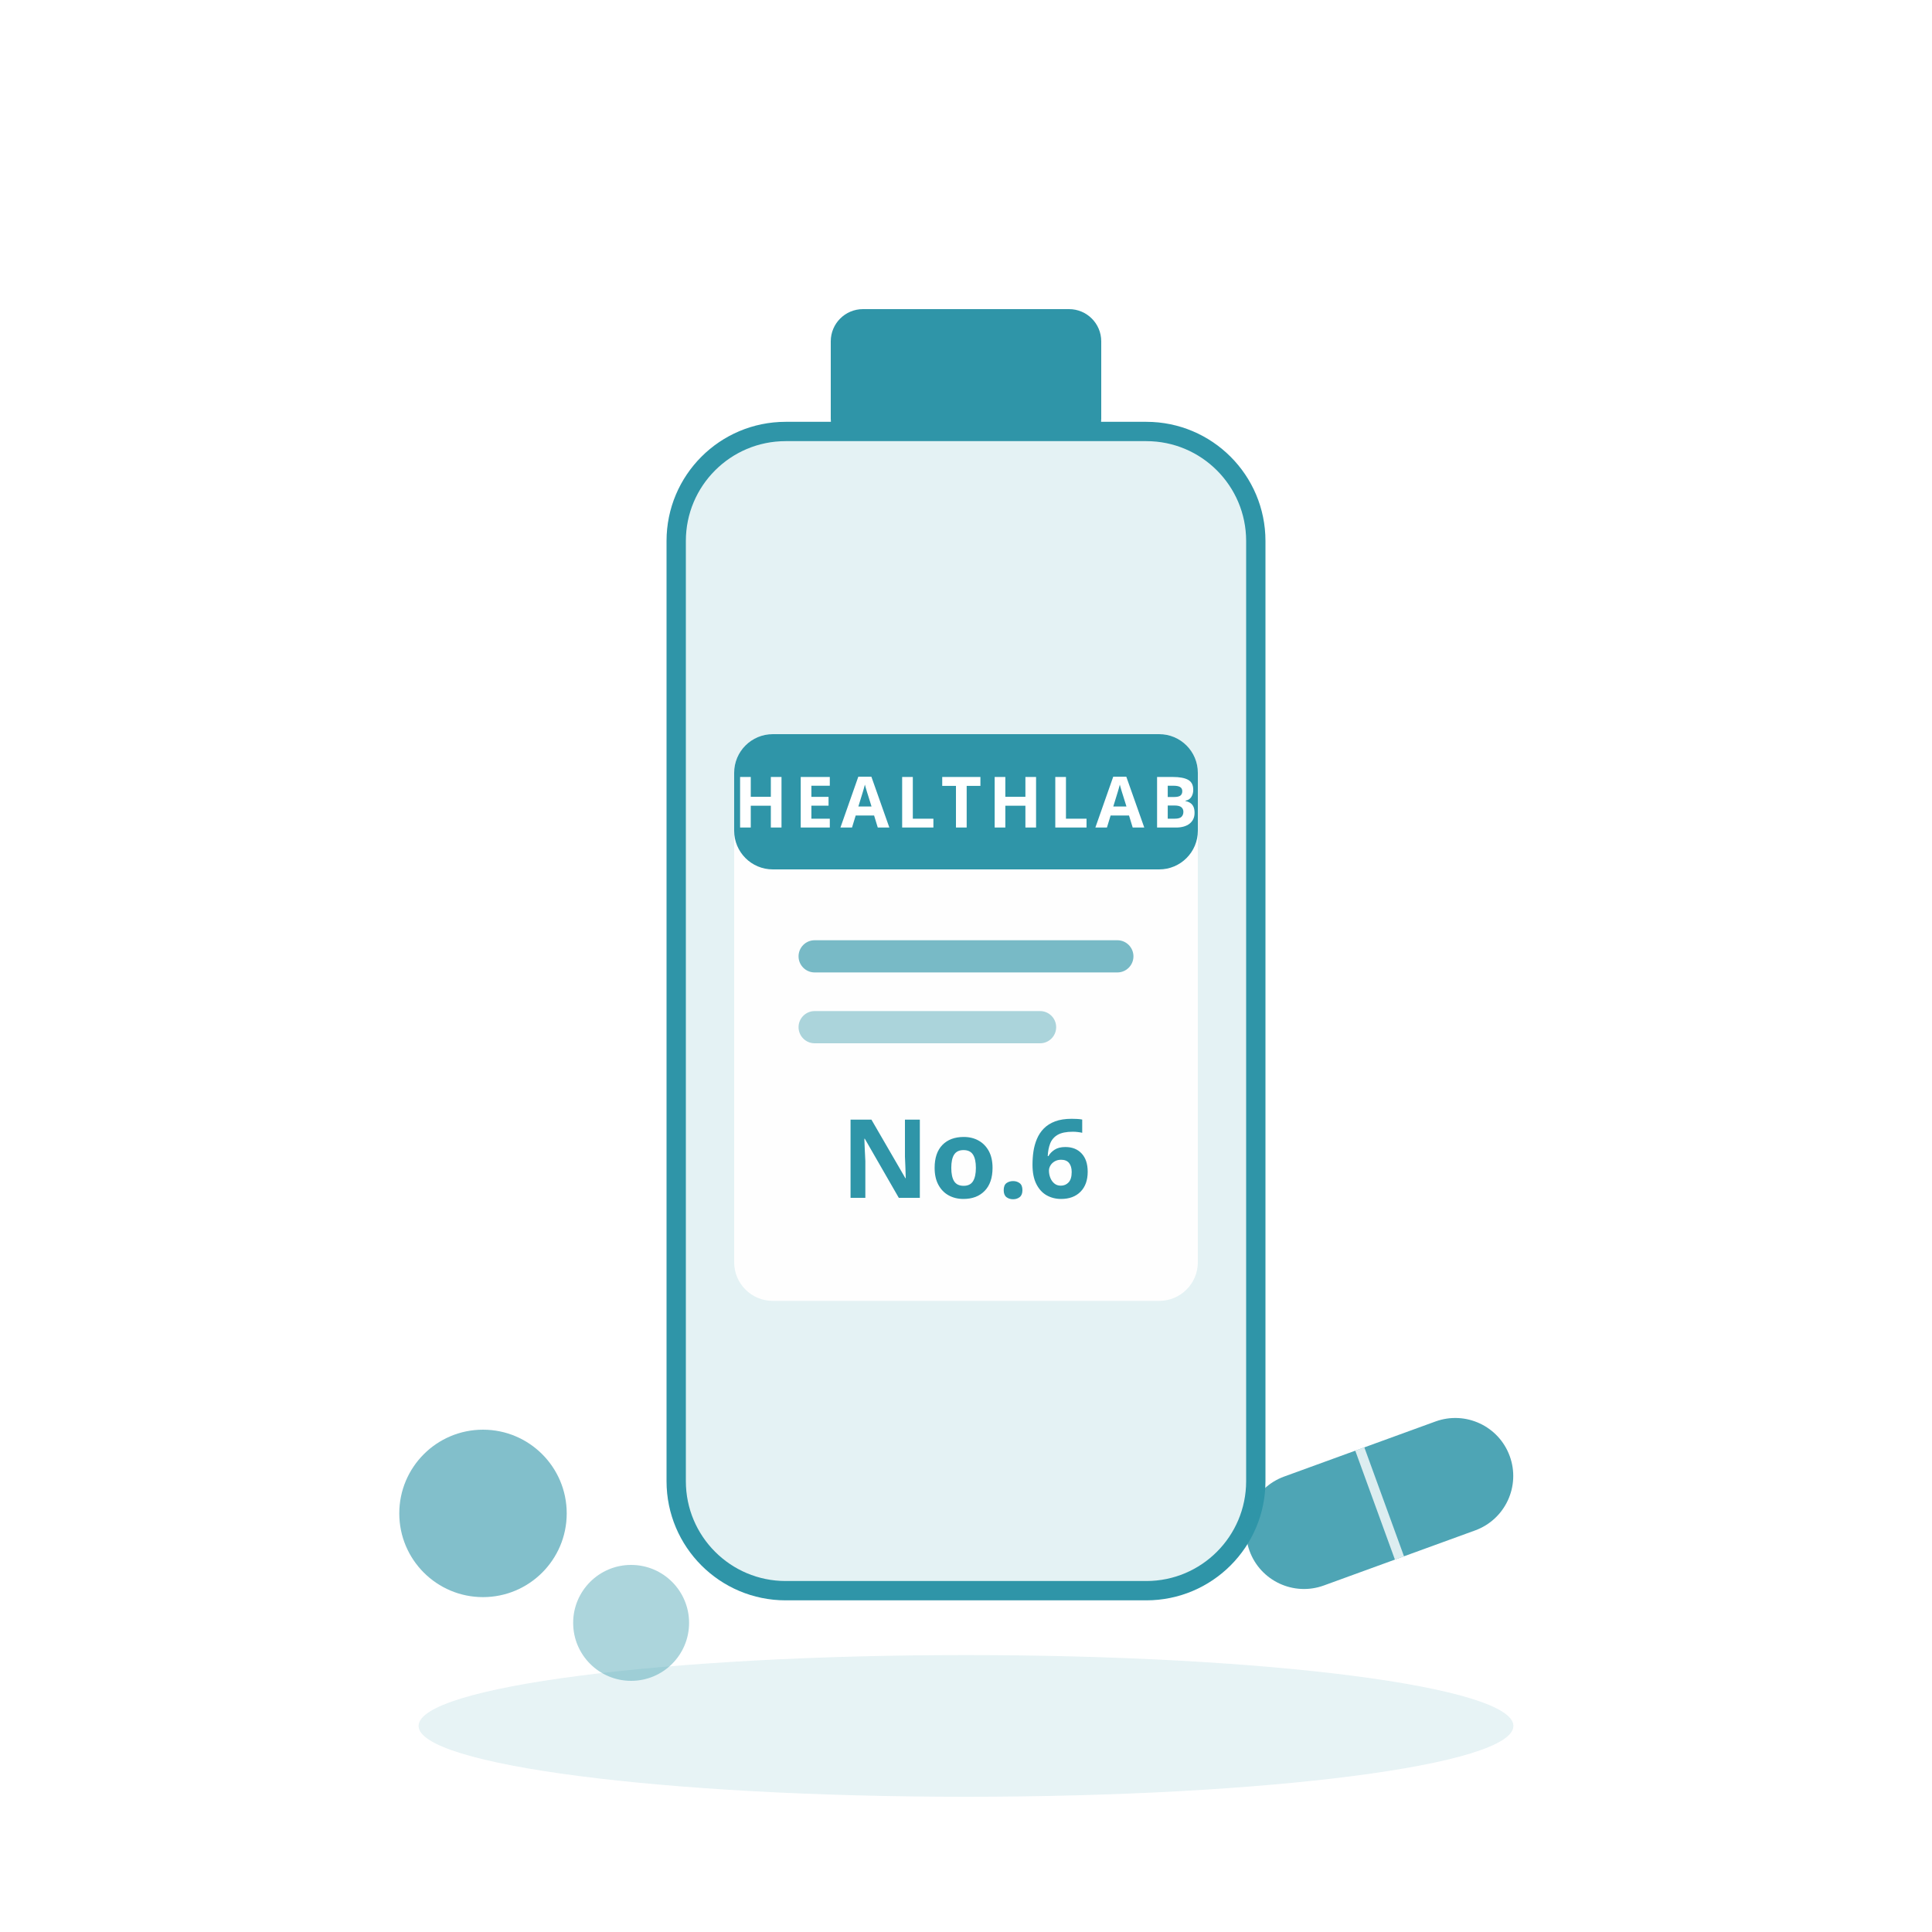
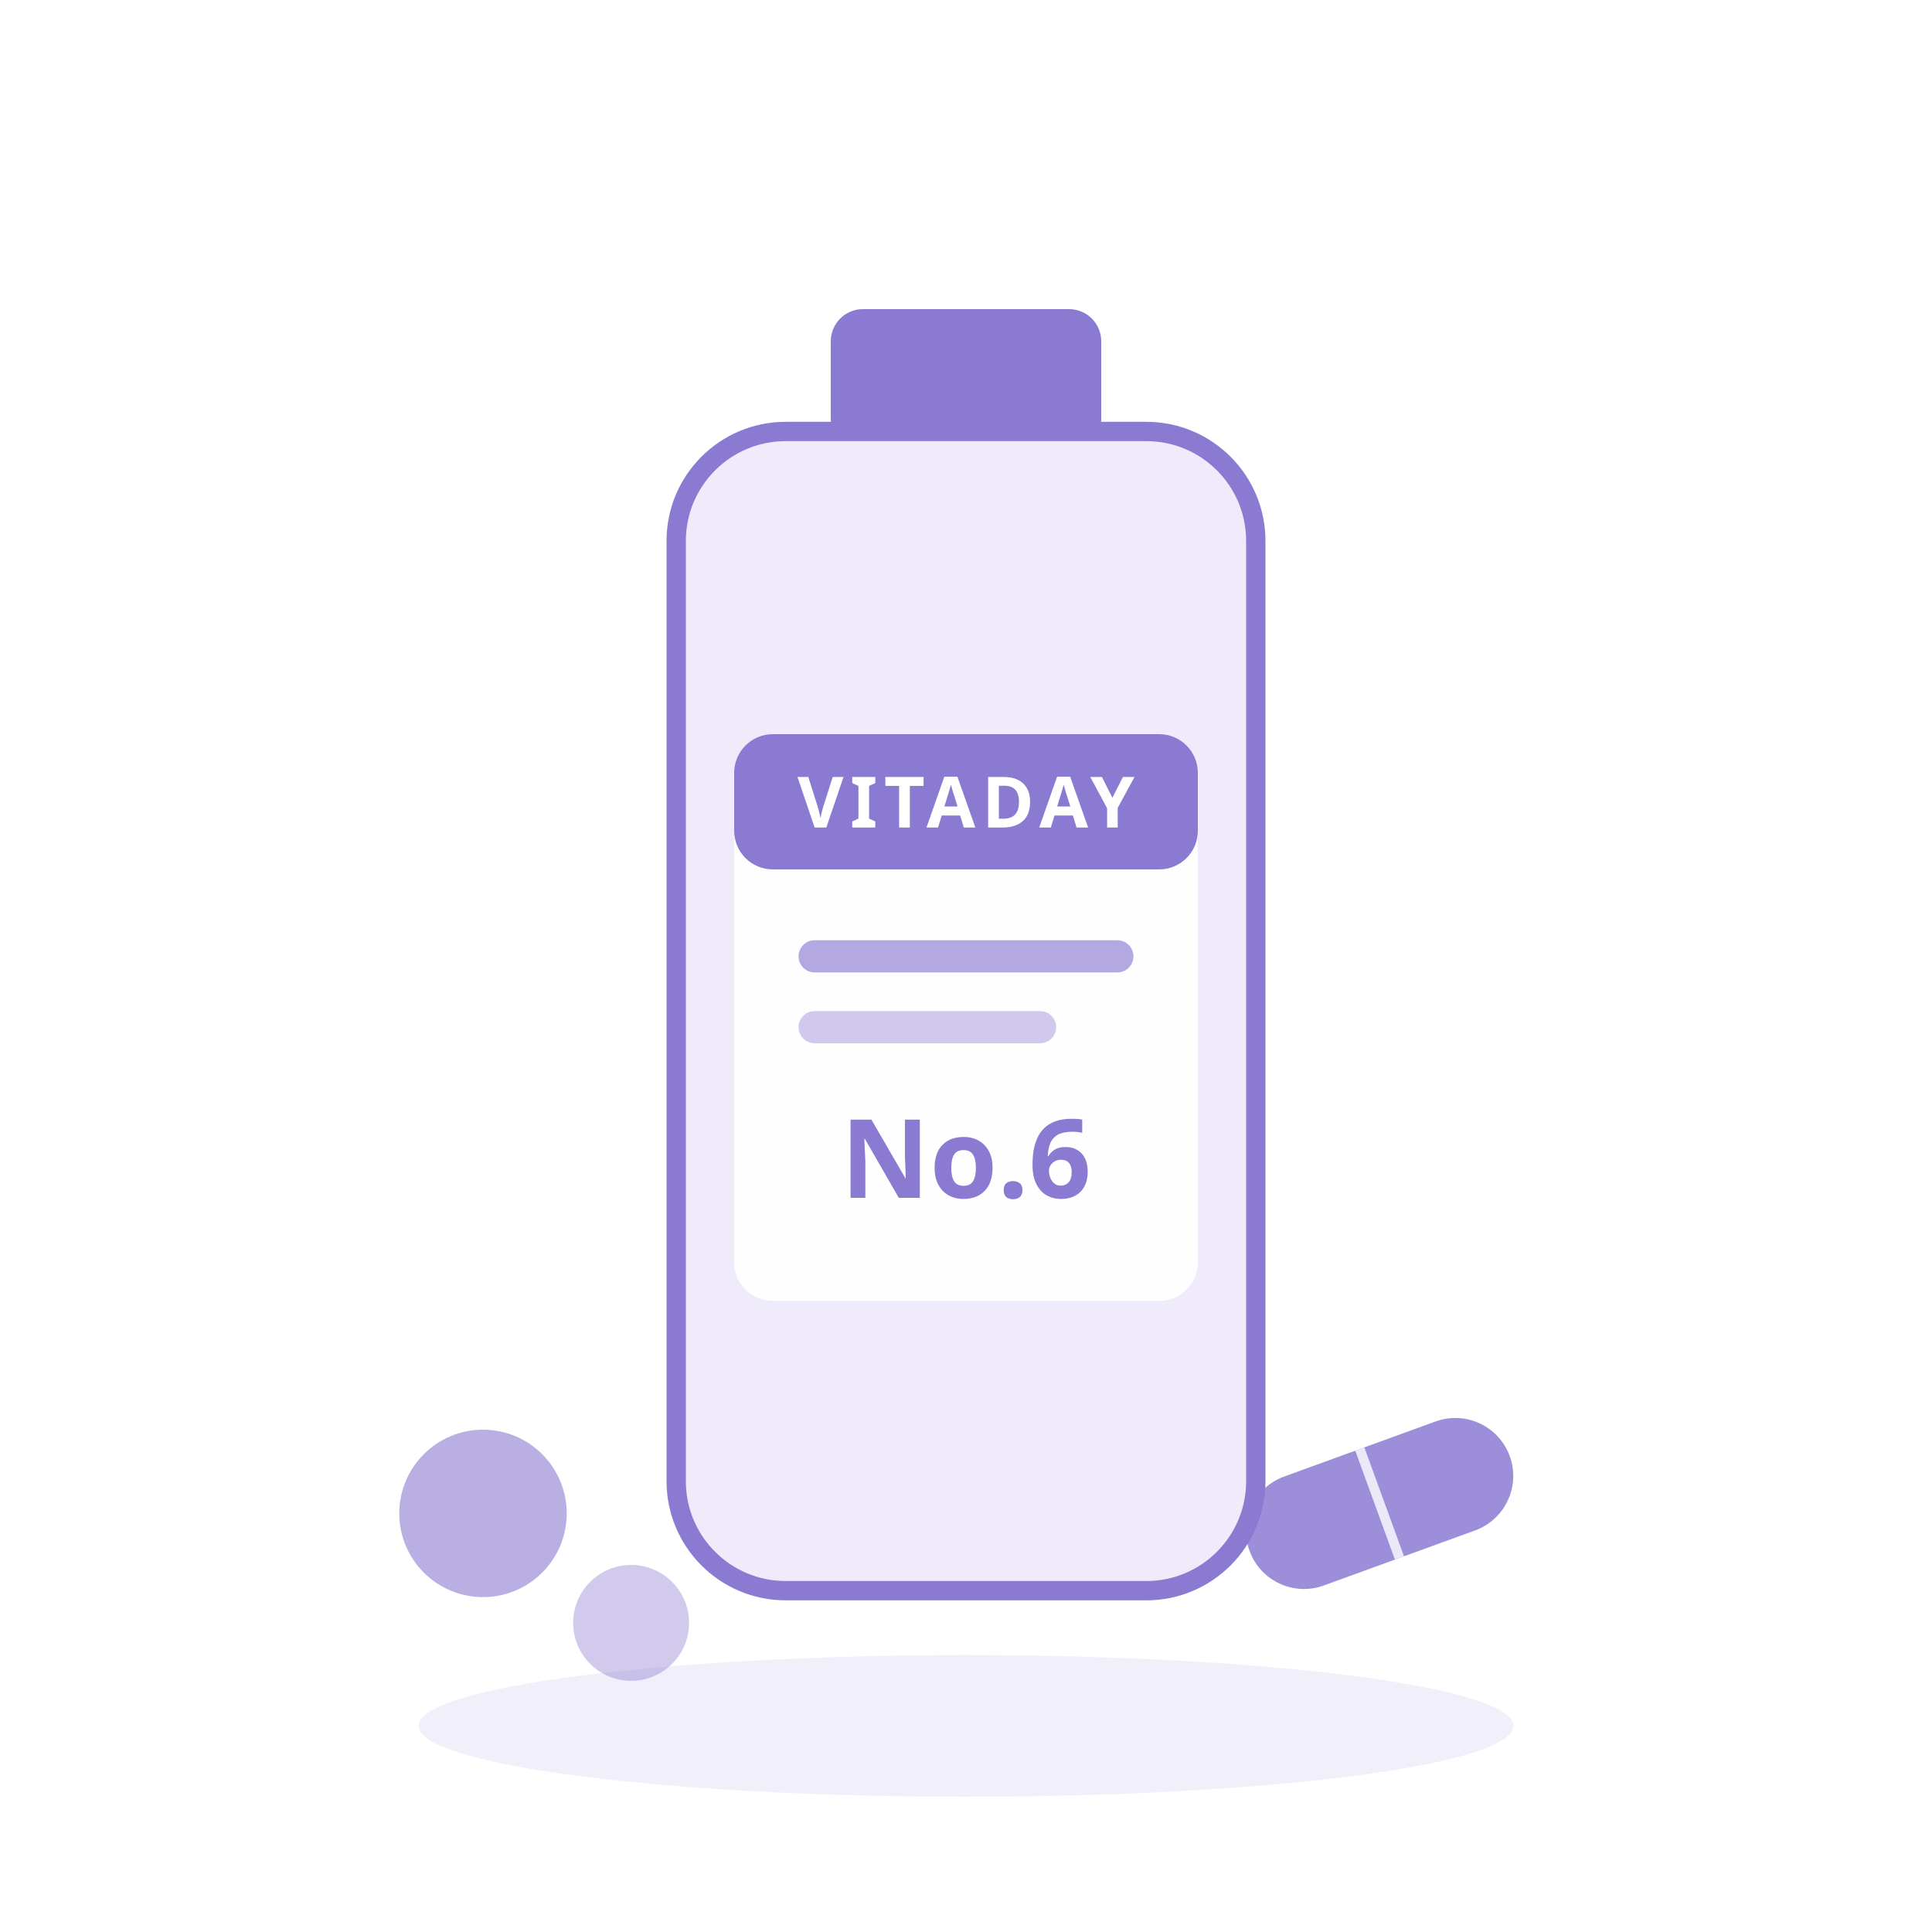
<svg xmlns="http://www.w3.org/2000/svg" viewBox="0 0 600 600" width="600" height="600">
  <rect width="600" height="600" fill="#ffffff" />
-   <ellipse cx="300" cy="536" rx="170" ry="22" fill="#2f95a8" opacity=".12" />
-   <rect x="258" y="96" width="84" height="44" rx="10" fill="#2f95a8" />
-   <rect x="210" y="134" width="180" height="360" rx="34" fill="#e4f2f4" stroke="#2f95a8" stroke-width="6" />
+   <ellipse cx="300" cy="536" rx="170" ry="22" fill="#8b7ad1" opacity=".12" />
+   <rect x="258" y="96" width="84" height="44" rx="10" fill="#8b7ad1" />
+   <rect x="210" y="134" width="180" height="360" rx="34" fill="#efebfa" stroke="#8b7ad1" stroke-width="6" />
  <rect x="228" y="228" width="144" height="176" rx="12" fill="#ffffff" opacity=".95" />
-   <rect x="228" y="228" width="144" height="42" rx="12" fill="#2f95a8" />
-   <text x="300" y="257" font-family="'Noto Sans TC','PingFang TC','Microsoft JhengHei','Hiragino Sans',sans-serif" font-size="22" font-weight="700" fill="#ffffff" text-anchor="middle" letter-spacing="2">HEALTHLAB</text>
-   <rect x="248" y="292" width="104" height="10" rx="5" fill="#2f95a8" opacity=".65" />
-   <rect x="248" y="314" width="80" height="10" rx="5" fill="#2f95a8" opacity=".4" />
-   <text x="300" y="372" font-family="'Noto Sans TC','PingFang TC','Microsoft JhengHei','Hiragino Sans',sans-serif" font-size="34" font-weight="700" fill="#2f95a8" text-anchor="middle">No.6</text>
+   <rect x="228" y="228" width="144" height="42" rx="12" fill="#8b7ad1" />
+   <text x="300" y="257" font-family="'Noto Sans TC','PingFang TC','Microsoft JhengHei','Hiragino Sans',sans-serif" font-size="22" font-weight="700" fill="#ffffff" text-anchor="middle" letter-spacing="2">VITADAY</text>
+   <rect x="248" y="292" width="104" height="10" rx="5" fill="#8b7ad1" opacity=".65" />
+   <rect x="248" y="314" width="80" height="10" rx="5" fill="#8b7ad1" opacity=".4" />
+   <text x="300" y="372" font-family="'Noto Sans TC','PingFang TC','Microsoft JhengHei','Hiragino Sans',sans-serif" font-size="34" font-weight="700" fill="#8b7ad1" text-anchor="middle">No.6</text>
  <g transform="rotate(-20 420 470)">
-     <rect x="386" y="452" width="86" height="36" rx="18" fill="#2f95a8" opacity=".85" />
+     <rect x="386" y="452" width="86" height="36" rx="18" fill="#8b7ad1" opacity=".85" />
    <line x1="429" y1="452" x2="429" y2="488" stroke="#ffffff" stroke-width="3" opacity=".8" />
  </g>
-   <circle cx="150" cy="470" r="26" fill="#2f95a8" opacity=".6" />
-   <circle cx="196" cy="504" r="18" fill="#2f95a8" opacity=".4" />
+   <circle cx="150" cy="470" r="26" fill="#8b7ad1" opacity=".6" />
+   <circle cx="196" cy="504" r="18" fill="#8b7ad1" opacity=".4" />
</svg>
